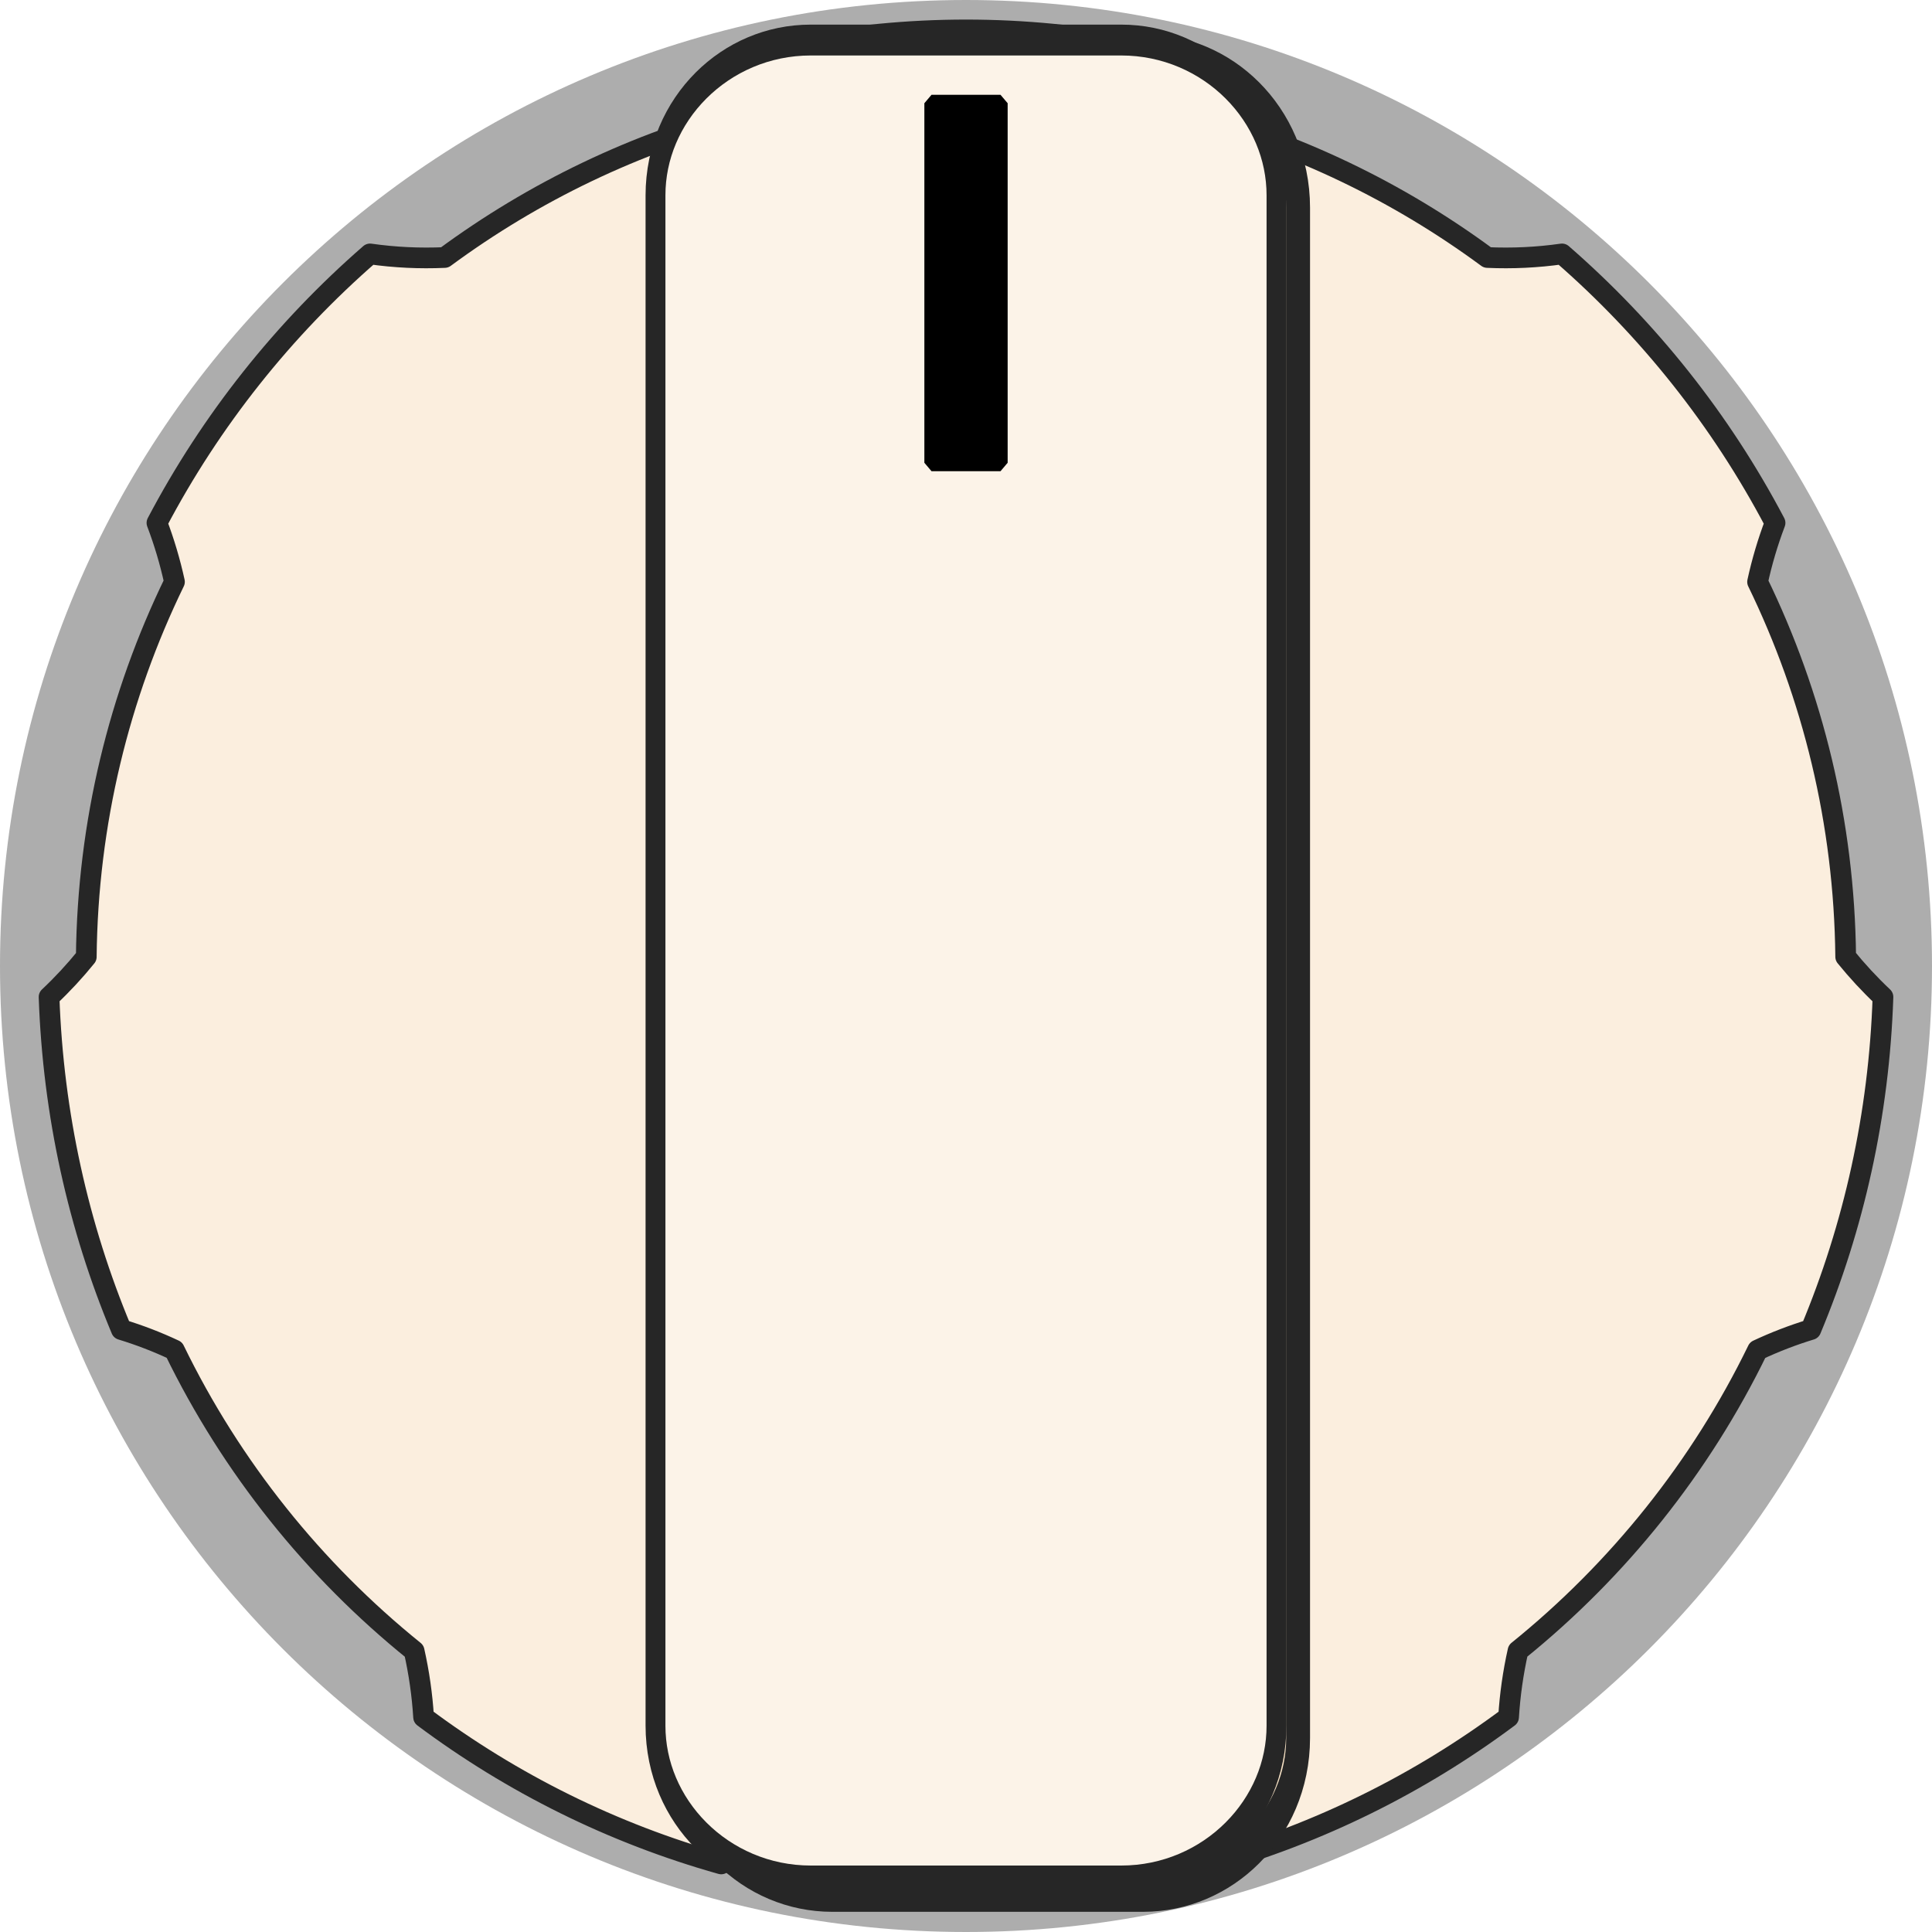
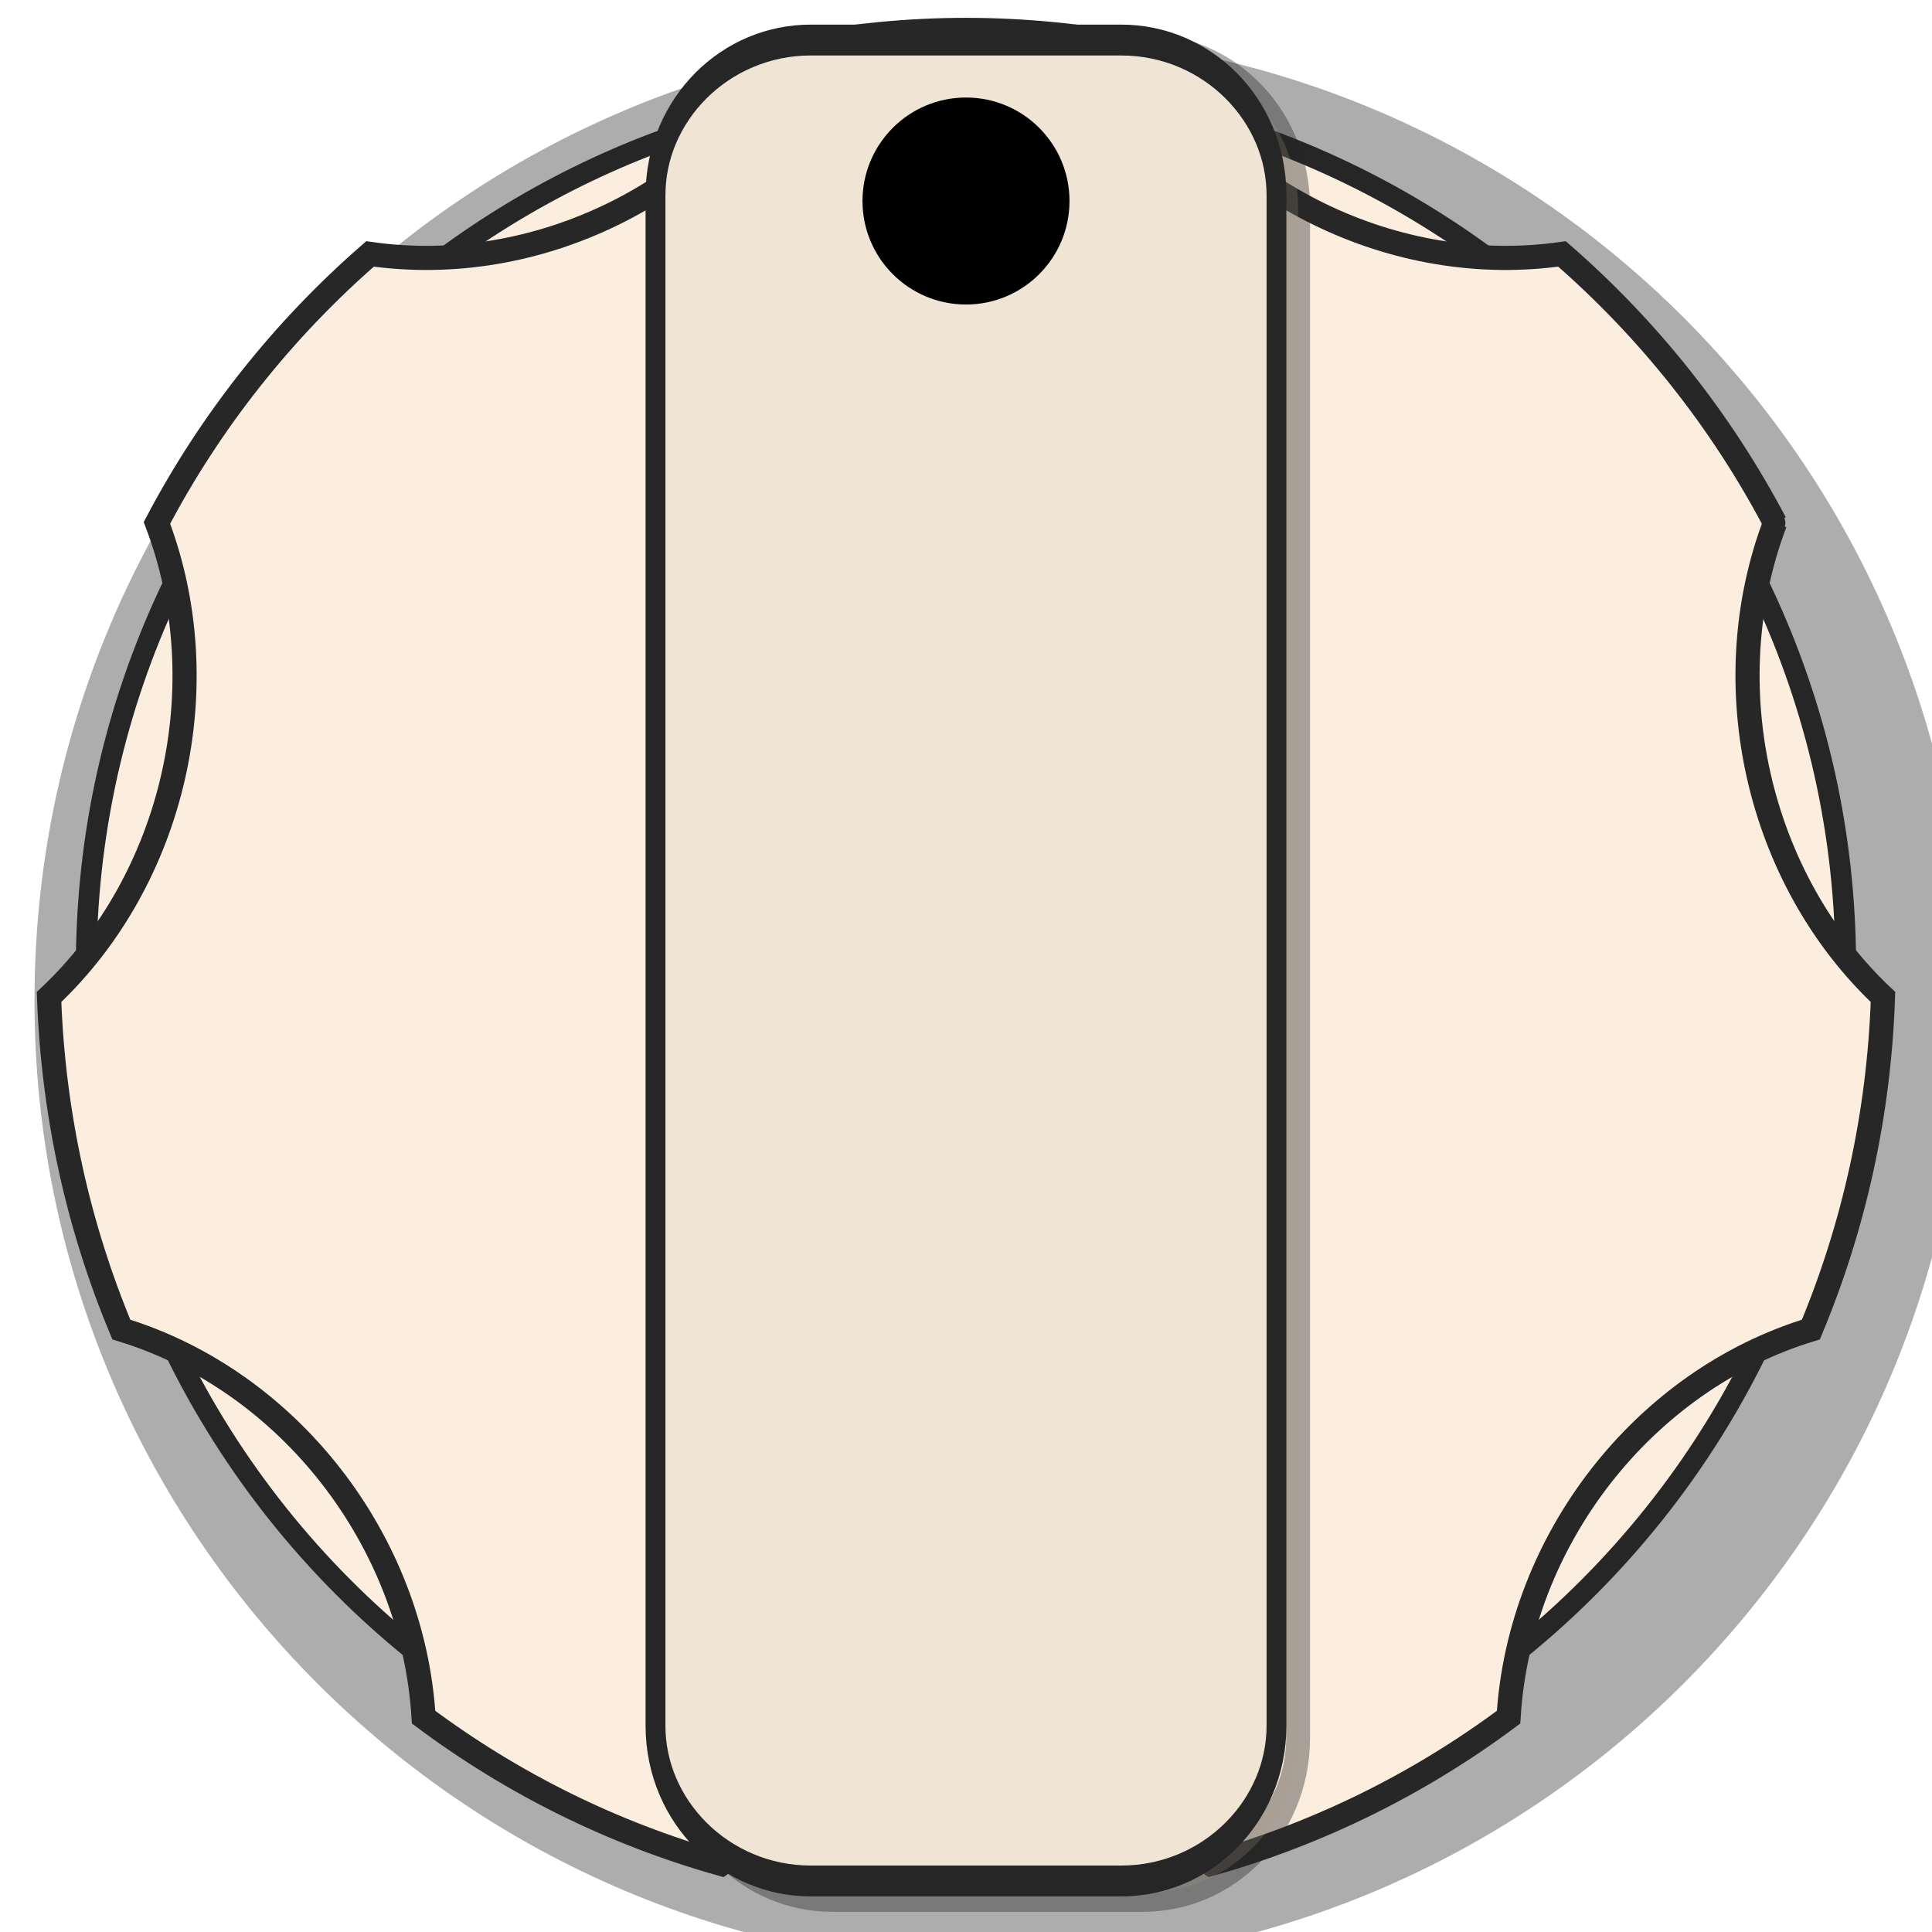
<svg xmlns="http://www.w3.org/2000/svg" width="56px" height="56px" version="1.1" xml:space="preserve" style="fill-rule:evenodd;clip-rule:evenodd;stroke-linejoin:round;stroke-miterlimit:1.414;">
  <g id="BigKnob">
-     <circle cx="28" cy="28" r="28" style="fill:#232323;fill-opacity:0.373;" />
+     <g transform="matrix(1,0,0,1,1,1)">
+       <circle cx="28" cy="28" r="28" style="fill:#232323;fill-opacity:0.373;" />
+     </g>
    <path d="M21.609,3.309c0.54,-0.601 1.023,-1.258 1.437,-1.965c1.607,-0.31 3.262,-0.477 4.955,-0.477c1.692,0 3.352,0.167 4.956,0.477c0.414,0.707 0.896,1.364 1.436,1.965c3.19,0.825 6.14,2.253 8.719,4.155c0.718,0.032 1.443,-0.001 2.163,-0.104c2.504,2.179 4.608,4.818 6.176,7.796c-0.212,0.559 -0.381,1.131 -0.507,1.71c1.6,3.29 2.514,6.974 2.554,10.866c0.333,0.411 0.694,0.801 1.081,1.166c-0.114,3.412 -0.846,6.661 -2.09,9.64c-0.531,0.161 -1.046,0.361 -1.544,0.594c-1.652,3.395 -4.036,6.37 -6.945,8.719c-0.141,0.629 -0.233,1.271 -0.273,1.922c-2.566,1.914 -5.485,3.367 -8.631,4.254c-0.58,-0.415 -1.192,-0.773 -1.828,-1.073c-1.7,0.358 -3.462,0.546 -5.268,0.546c-1.805,0 -3.567,-0.188 -5.267,-0.546c-0.636,0.3 -1.248,0.658 -1.828,1.073c-3.147,-0.885 -6.063,-2.338 -8.627,-4.254c-0.04,-0.65 -0.133,-1.291 -0.274,-1.919c-2.912,-2.35 -5.297,-5.326 -6.95,-8.724c-0.496,-0.233 -1.009,-0.431 -1.537,-0.592c-1.244,-2.98 -1.976,-6.23 -2.095,-9.64c0.387,-0.364 0.747,-0.753 1.079,-1.163c0.04,-3.894 0.955,-7.58 2.556,-10.871c-0.127,-0.579 -0.296,-1.15 -0.508,-1.708c1.568,-2.978 3.673,-5.617 6.177,-7.796c0.72,0.103 1.444,0.136 2.162,0.104c2.58,-1.902 5.53,-3.33 8.721,-4.155Z" style="fill:#fbeede;stroke:#262626;stroke-width:0.6px;" />
+     <path id="path8603" d="M51.451,15.156c-1.568,-2.978 -3.672,-5.617 -6.176,-7.796c-4.828,0.69 -9.827,-1.756 -12.318,-6.016c-1.604,-0.31 -3.264,-0.477 -4.956,-0.477c-1.693,0 -3.348,0.167 -4.955,0.477c-2.495,4.26 -7.492,6.706 -12.32,6.016c-2.504,2.179 -4.609,4.818 -6.177,7.796c1.788,4.702 0.513,10.314 -3.127,13.742c0.119,3.41 0.851,6.66 2.095,9.64c4.841,1.476 8.444,6.098 8.761,11.235c2.564,1.916 5.48,3.369 8.627,4.254c4.168,-2.986 10.025,-2.986 14.191,0c3.146,-0.887 6.065,-2.34 8.631,-4.254c0.312,-5.137 3.914,-9.76 8.762,-11.235c1.244,-2.979 1.976,-6.228 2.09,-9.64c-3.636,-3.428 -4.911,-9.039 -3.128,-13.742" style="fill:#fbeede;fill-rule:nonzero;stroke:#272727;stroke-width:0.7px;stroke-linejoin:miter;stroke-miterlimit:1.414;" />
    <g transform="matrix(1.27941,0,0,1.98808,-6.88531,-21.9967)">
-       <path d="M34.791,14.092c0,-1.249 -1.576,-2.264 -3.517,-2.264l-7.035,0c-1.941,0 -3.517,1.015 -3.517,2.264l0,22.312c0,1.249 1.576,2.264 3.517,2.264l7.035,0c1.941,0 3.517,-1.015 3.517,-2.264l0,-22.312Z" style="fill:#fbe6c9;stroke:#262626;stroke-width:0.54px;stroke-linecap:round;stroke-linejoin:miter;stroke-miterlimit:1.414;" />
+       <path d="M34.791,14.092c0,-1.249 -1.576,-2.264 -3.517,-2.264l-7.035,0c-1.941,0 -3.517,1.015 -3.517,2.264l0,22.312c0,1.249 1.576,2.264 3.517,2.264l7.035,0c1.941,0 3.517,-1.015 3.517,-2.264l0,-22.312Z" style="fill:#fbe6c9;fill-opacity:0.224;stroke:#262626;stroke-opacity:0.384;stroke-width:0.54px;stroke-linecap:round;stroke-linejoin:miter;stroke-miterlimit:1.414;" />
    </g>
    <g transform="matrix(1.27941,0,0,1.98808,-7.512,-22.3542)">
-       <path d="M34.791,14.092c0,-1.249 -1.576,-2.264 -3.517,-2.264l-7.035,0c-1.941,0 -3.517,1.015 -3.517,2.264l0,22.312c0,1.249 1.576,2.264 3.517,2.264l7.035,0c1.941,0 3.517,-1.015 3.517,-2.264l0,-22.312Z" style="fill:#fcf3e8;stroke:#262626;stroke-width:0.45px;stroke-linecap:round;stroke-linejoin:miter;stroke-miterlimit:1.414;" />
+       <path d="M34.791,14.092c0,-1.249 -1.576,-2.264 -3.517,-2.264l-7.035,0c-1.941,0 -3.517,1.015 -3.517,2.264l0,22.312c0,1.249 1.576,2.264 3.517,2.264l7.035,0c1.941,0 3.517,-1.015 3.517,-2.264l0,-22.312Z" style="fill:#f0e4d5;stroke:#262626;stroke-width:0.45px;stroke-linecap:round;stroke-linejoin:miter;stroke-miterlimit:1.414;" />
    </g>
-     <g transform="matrix(0.714042,0,0,0.842226,7.91244,1.3791)">
-       <rect x="26.732" y="1.915" width="2.801" height="12.374" style="stroke:#000;stroke-width:0.58px;stroke-linecap:round;stroke-linejoin:miter;stroke-miterlimit:1.414;" />
+     <g transform="matrix(0.166676,0,0,0.166676,23.3332,1.15966)">
+       <circle cx="27.999" cy="28" r="17.999" />
    </g>
  </g>
</svg>
